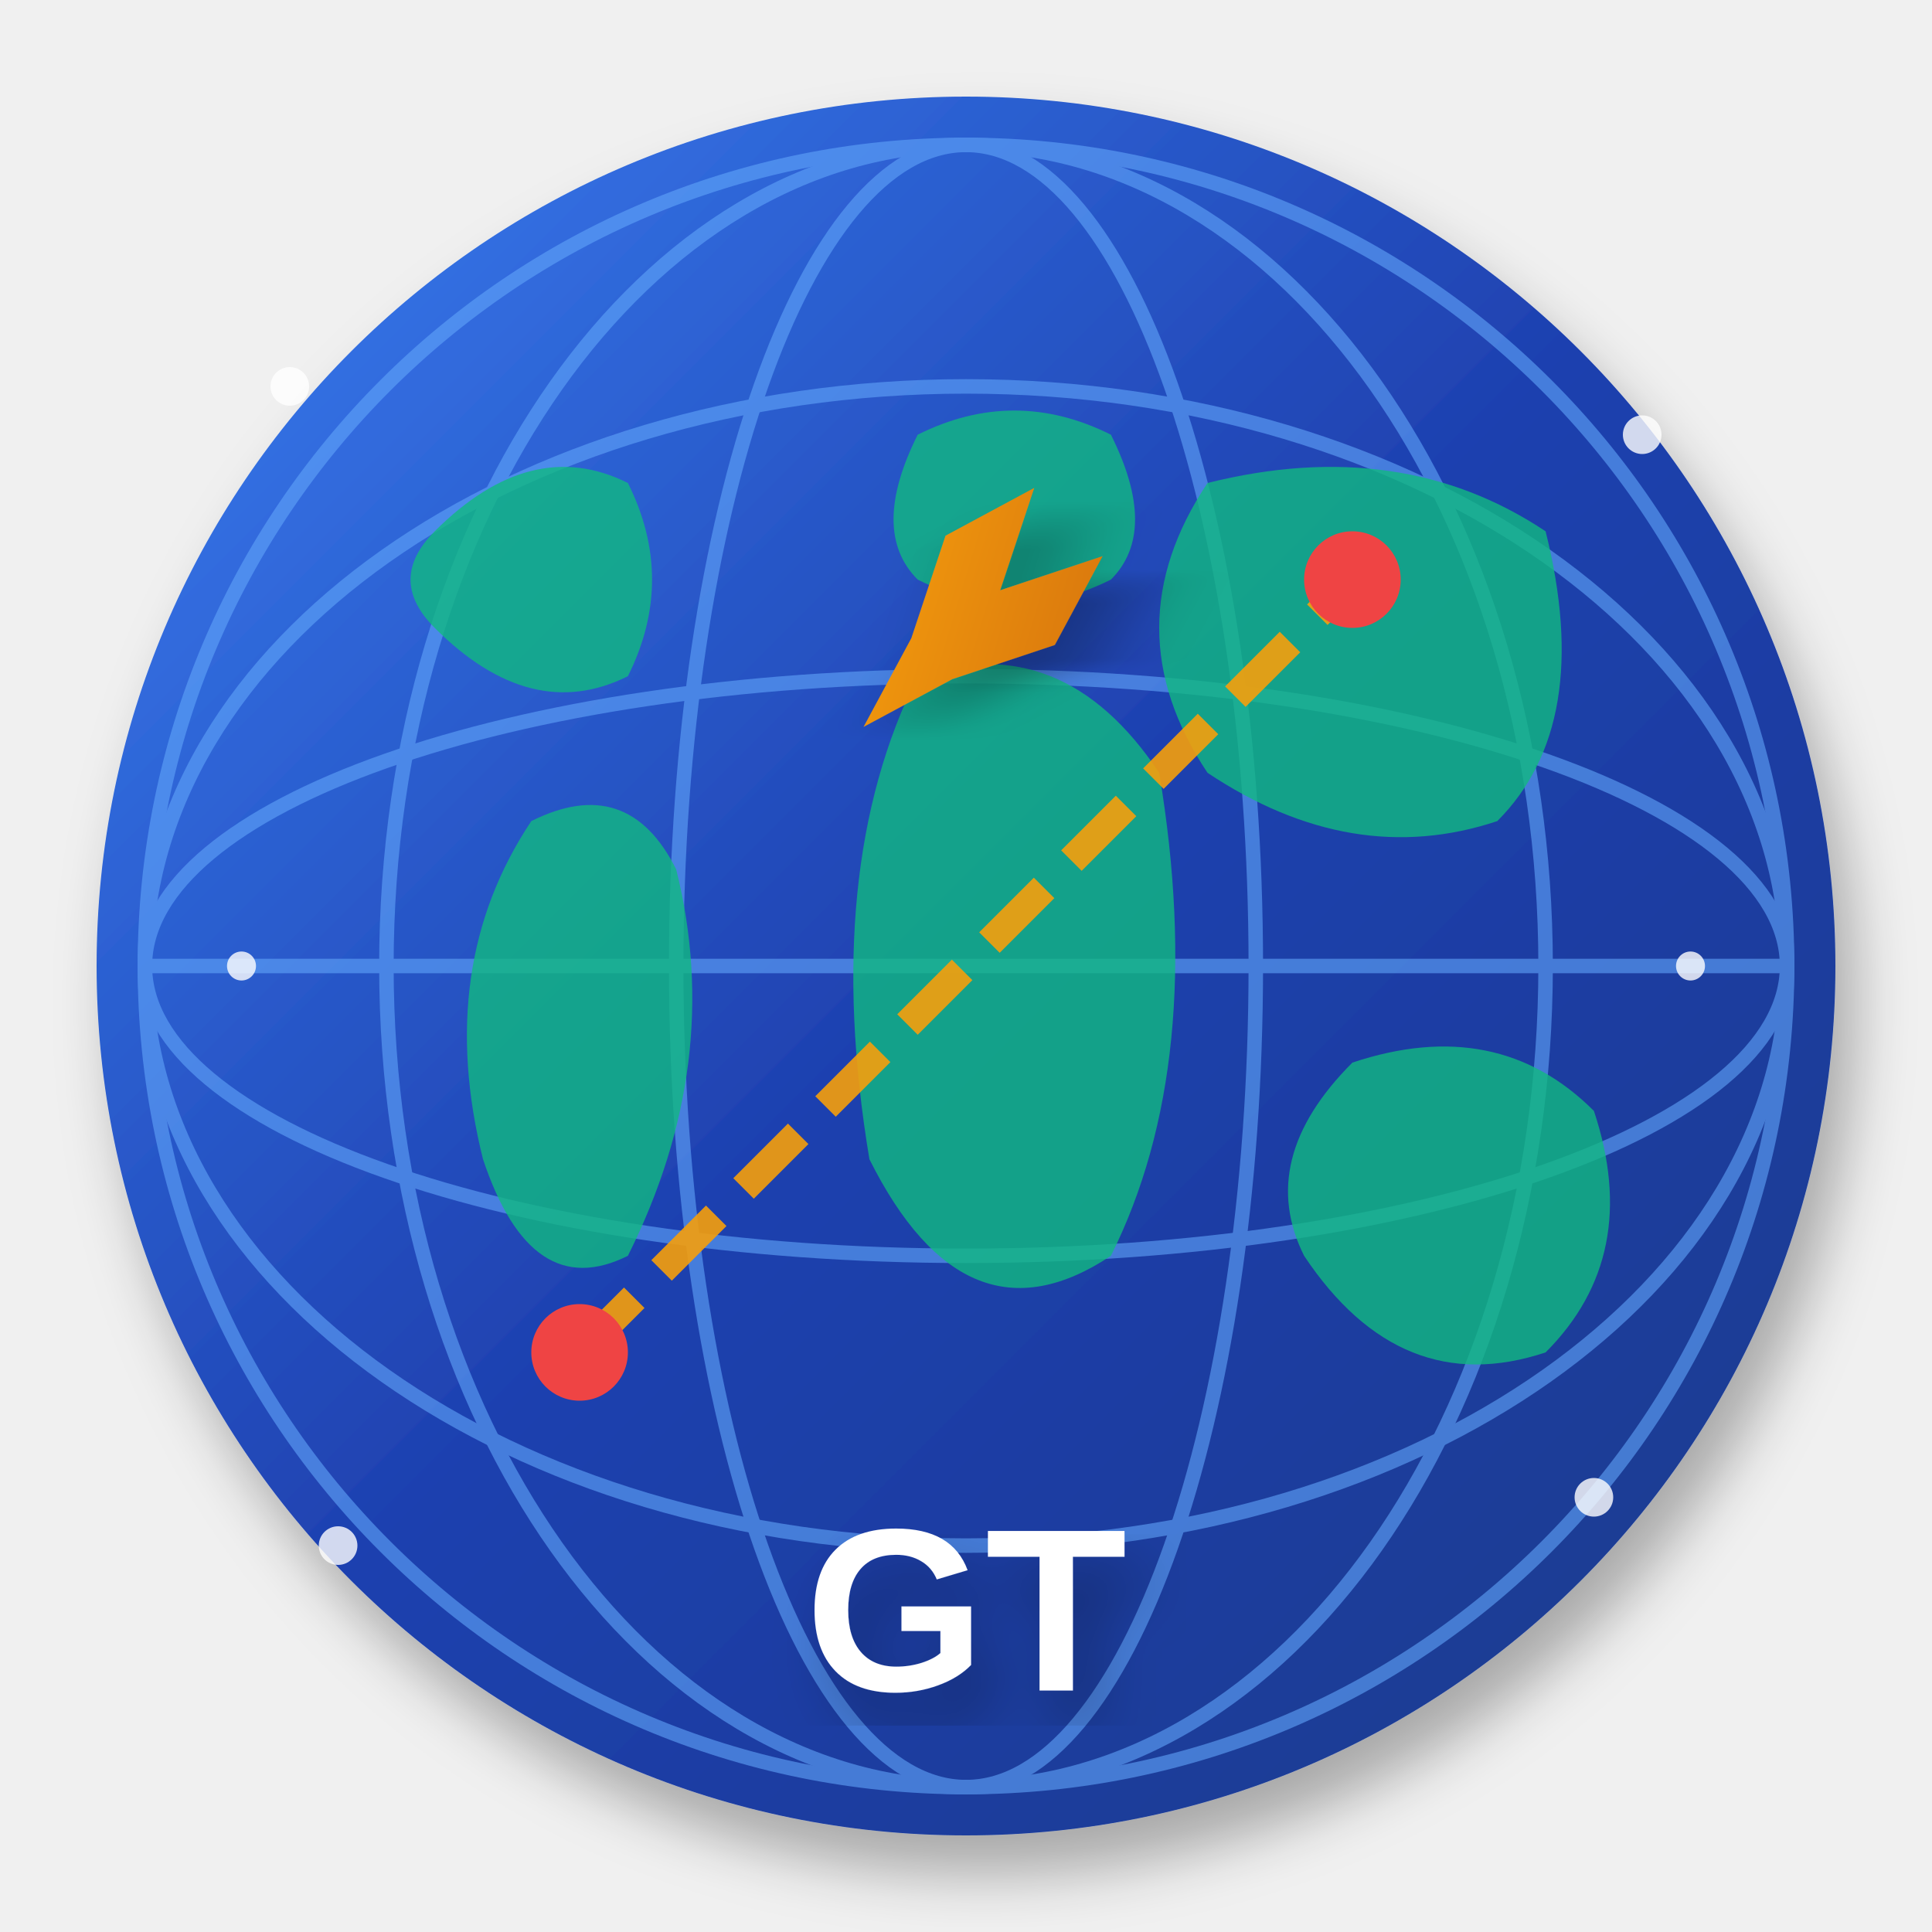
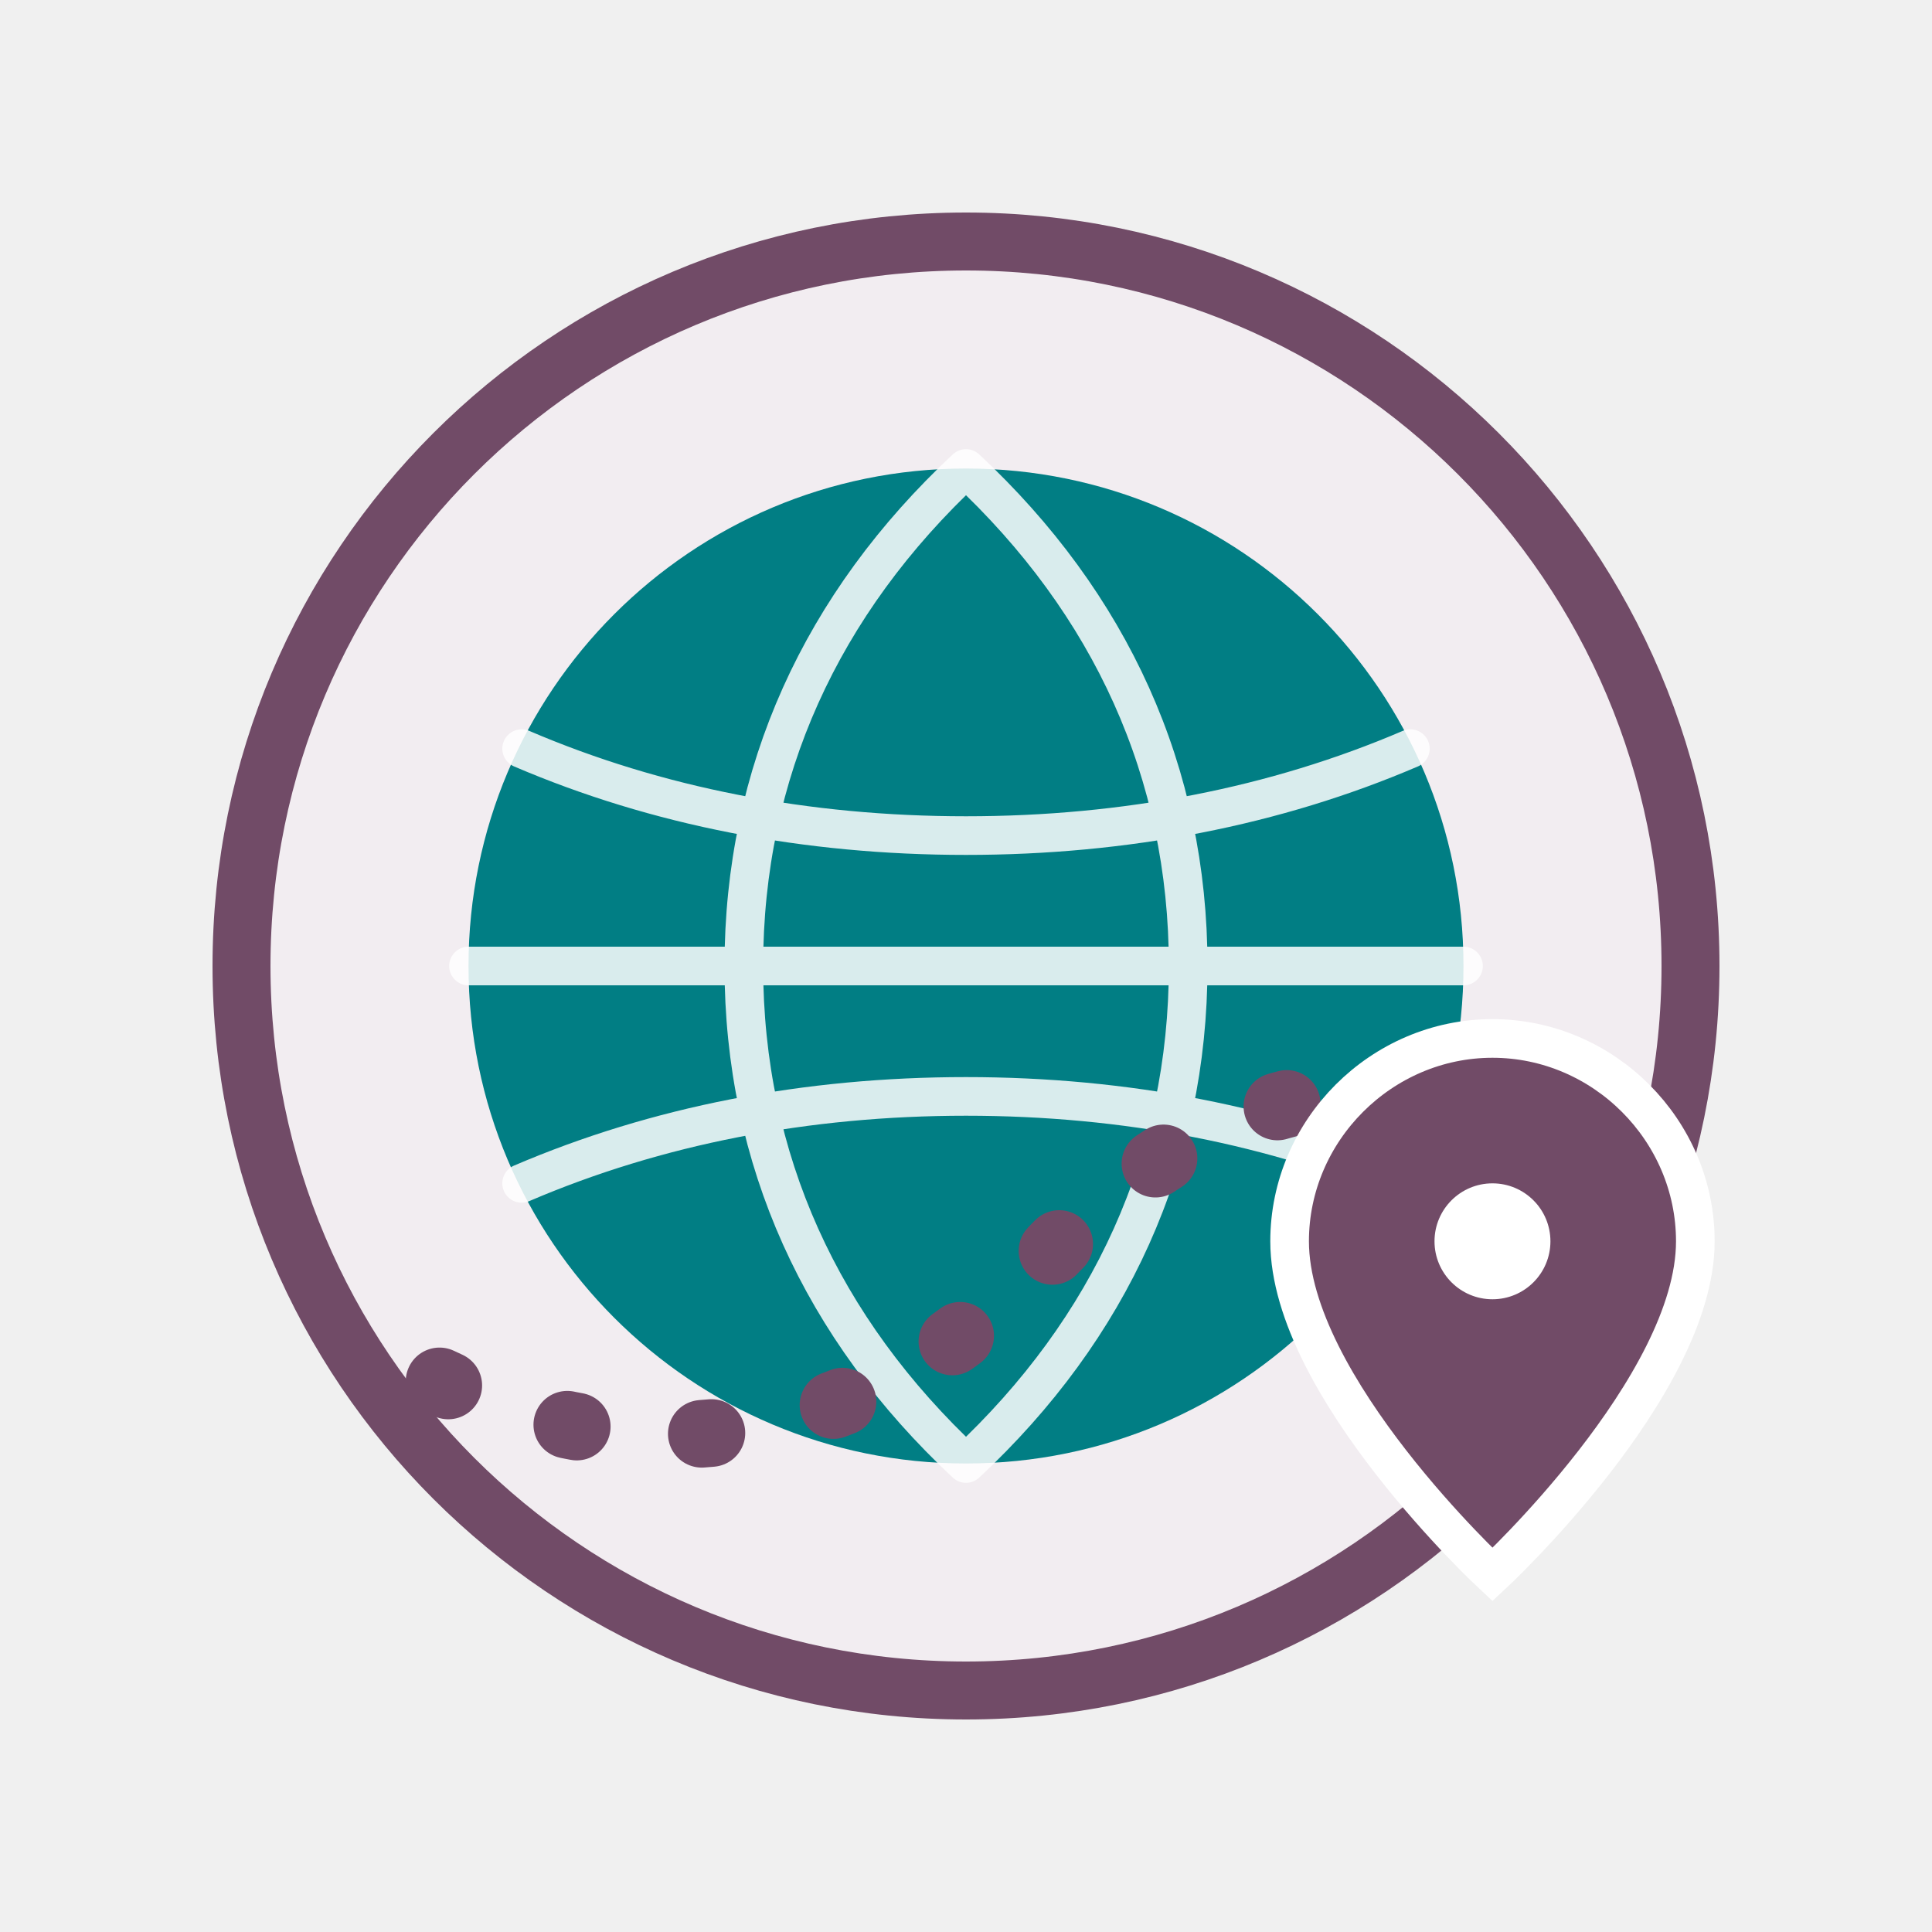
- <svg xmlns="http://www.w3.org/2000/svg" viewBox="0 0 200 200" width="200" height="200">
-   <defs>
-     <linearGradient id="globeGradient" x1="0%" y1="0%" x2="100%" y2="100%">
-       <stop offset="0%" style="stop-color:#3B82F6;stop-opacity:1" />
-       <stop offset="50%" style="stop-color:#1E40AF;stop-opacity:1" />
-       <stop offset="100%" style="stop-color:#1E3A8A;stop-opacity:1" />
-     </linearGradient>
-     <linearGradient id="planeGradient" x1="0%" y1="0%" x2="100%" y2="100%">
-       <stop offset="0%" style="stop-color:#F59E0B;stop-opacity:1" />
-       <stop offset="100%" style="stop-color:#D97706;stop-opacity:1" />
-     </linearGradient>
-     <filter id="shadow" x="-20%" y="-20%" width="140%" height="140%">
-       <feDropShadow dx="2" dy="4" stdDeviation="3" flood-color="#000000" flood-opacity="0.3" />
-     </filter>
-   </defs>
-   <circle cx="100" cy="100" r="90" fill="url(#globeGradient)" filter="url(#shadow)" />
-   <g stroke="#60A5FA" stroke-width="1.5" fill="none" opacity="0.6">
-     <ellipse cx="100" cy="100" rx="30" ry="85" />
-     <ellipse cx="100" cy="100" rx="60" ry="85" />
-     <ellipse cx="100" cy="100" rx="85" ry="85" />
-     <ellipse cx="100" cy="100" rx="85" ry="30" />
-     <ellipse cx="100" cy="100" rx="85" ry="60" />
-     <line x1="15" y1="100" x2="185" y2="100" />
-   </g>
-   <g fill="#10B981" opacity="0.8">
-     <path d="M45 55 Q55 45 65 50 Q70 60 65 70 Q55 75 45 65 Q40 60 45 55" />
-     <path d="M55 85 Q65 80 70 90 Q75 110 65 130 Q55 135 50 120 Q45 100 55 85" />
-     <path d="M95 45 Q105 40 115 45 Q120 55 115 60 Q105 65 95 60 Q90 55 95 45" />
-     <path d="M95 70 Q110 65 120 80 Q125 110 115 130 Q100 140 90 120 Q85 90 95 70" />
-     <path d="M125 50 Q145 45 160 55 Q165 75 155 85 Q140 90 125 80 Q115 65 125 50" />
-     <path d="M140 110 Q155 105 165 115 Q170 130 160 140 Q145 145 135 130 Q130 120 140 110" />
-   </g>
-   <g transform="translate(100, 100) rotate(-45)">
-     <path d="M-15 0 L-5 -3 L5 -8 L15 -5 L5 0 L15 5 L5 8 L-5 3 L-15 0" fill="url(#planeGradient)" filter="url(#shadow)" transform="translate(25, -25)" />
-   </g>
-   <path d="M60 140 Q100 100 140 60" stroke="#F59E0B" stroke-width="3" fill="none" stroke-dasharray="8,4" opacity="0.9" />
-   <g fill="#EF4444">
-     <circle cx="60" cy="140" r="5" />
-     <circle cx="140" cy="60" r="5" />
-   </g>
-   <g fill="#FFFFFF" opacity="0.8">
-     <circle cx="30" cy="40" r="2" />
-     <circle cx="170" cy="45" r="2" />
-     <circle cx="25" cy="100" r="1.5" />
-     <circle cx="175" cy="100" r="1.5" />
-     <circle cx="35" cy="160" r="2" />
-     <circle cx="165" cy="155" r="2" />
-   </g>
-   <text x="100" y="175" text-anchor="middle" font-family="Arial, sans-serif" font-size="24" font-weight="bold" fill="#FFFFFF" filter="url(#shadow)">GT</text>
+ <svg xmlns="http://www.w3.org/2000/svg" viewBox="0 0 400 400" width="100%" height="100%" fill="none">
+   <circle cx="200" cy="200" r="150" fill="#F2EDF1" stroke="#714B67" stroke-width="12" />
+   <circle cx="200" cy="200" r="103" fill="#017E84" />
+   <path d="M97 200h206M200 97c-30 28-46 63-46 103s16 75 46 103M200 97c30 28 46 63 46 103s-16 75-46 103M108 155c28 12 59 18 92 18s64-6 92-18M108 245c28-12 59-18 92-18s64 6 92 18" stroke="#fff" stroke-width="8" stroke-linecap="round" opacity=".85" />
+   <path d="M91 286c44 21 91 12 125-25 25-27 55-41 93-33" stroke="#714B67" stroke-width="14" stroke-linecap="round" stroke-dasharray="2 26" />
+   <path d="M309 215c23 0 42 19 42 42 0 30-42 69-42 69s-42-39-42-69c0-23 19-42 42-42Z" fill="#714B67" stroke="#fff" stroke-width="8" />
+   <circle cx="309" cy="257" r="12" fill="#fff" />
</svg>
